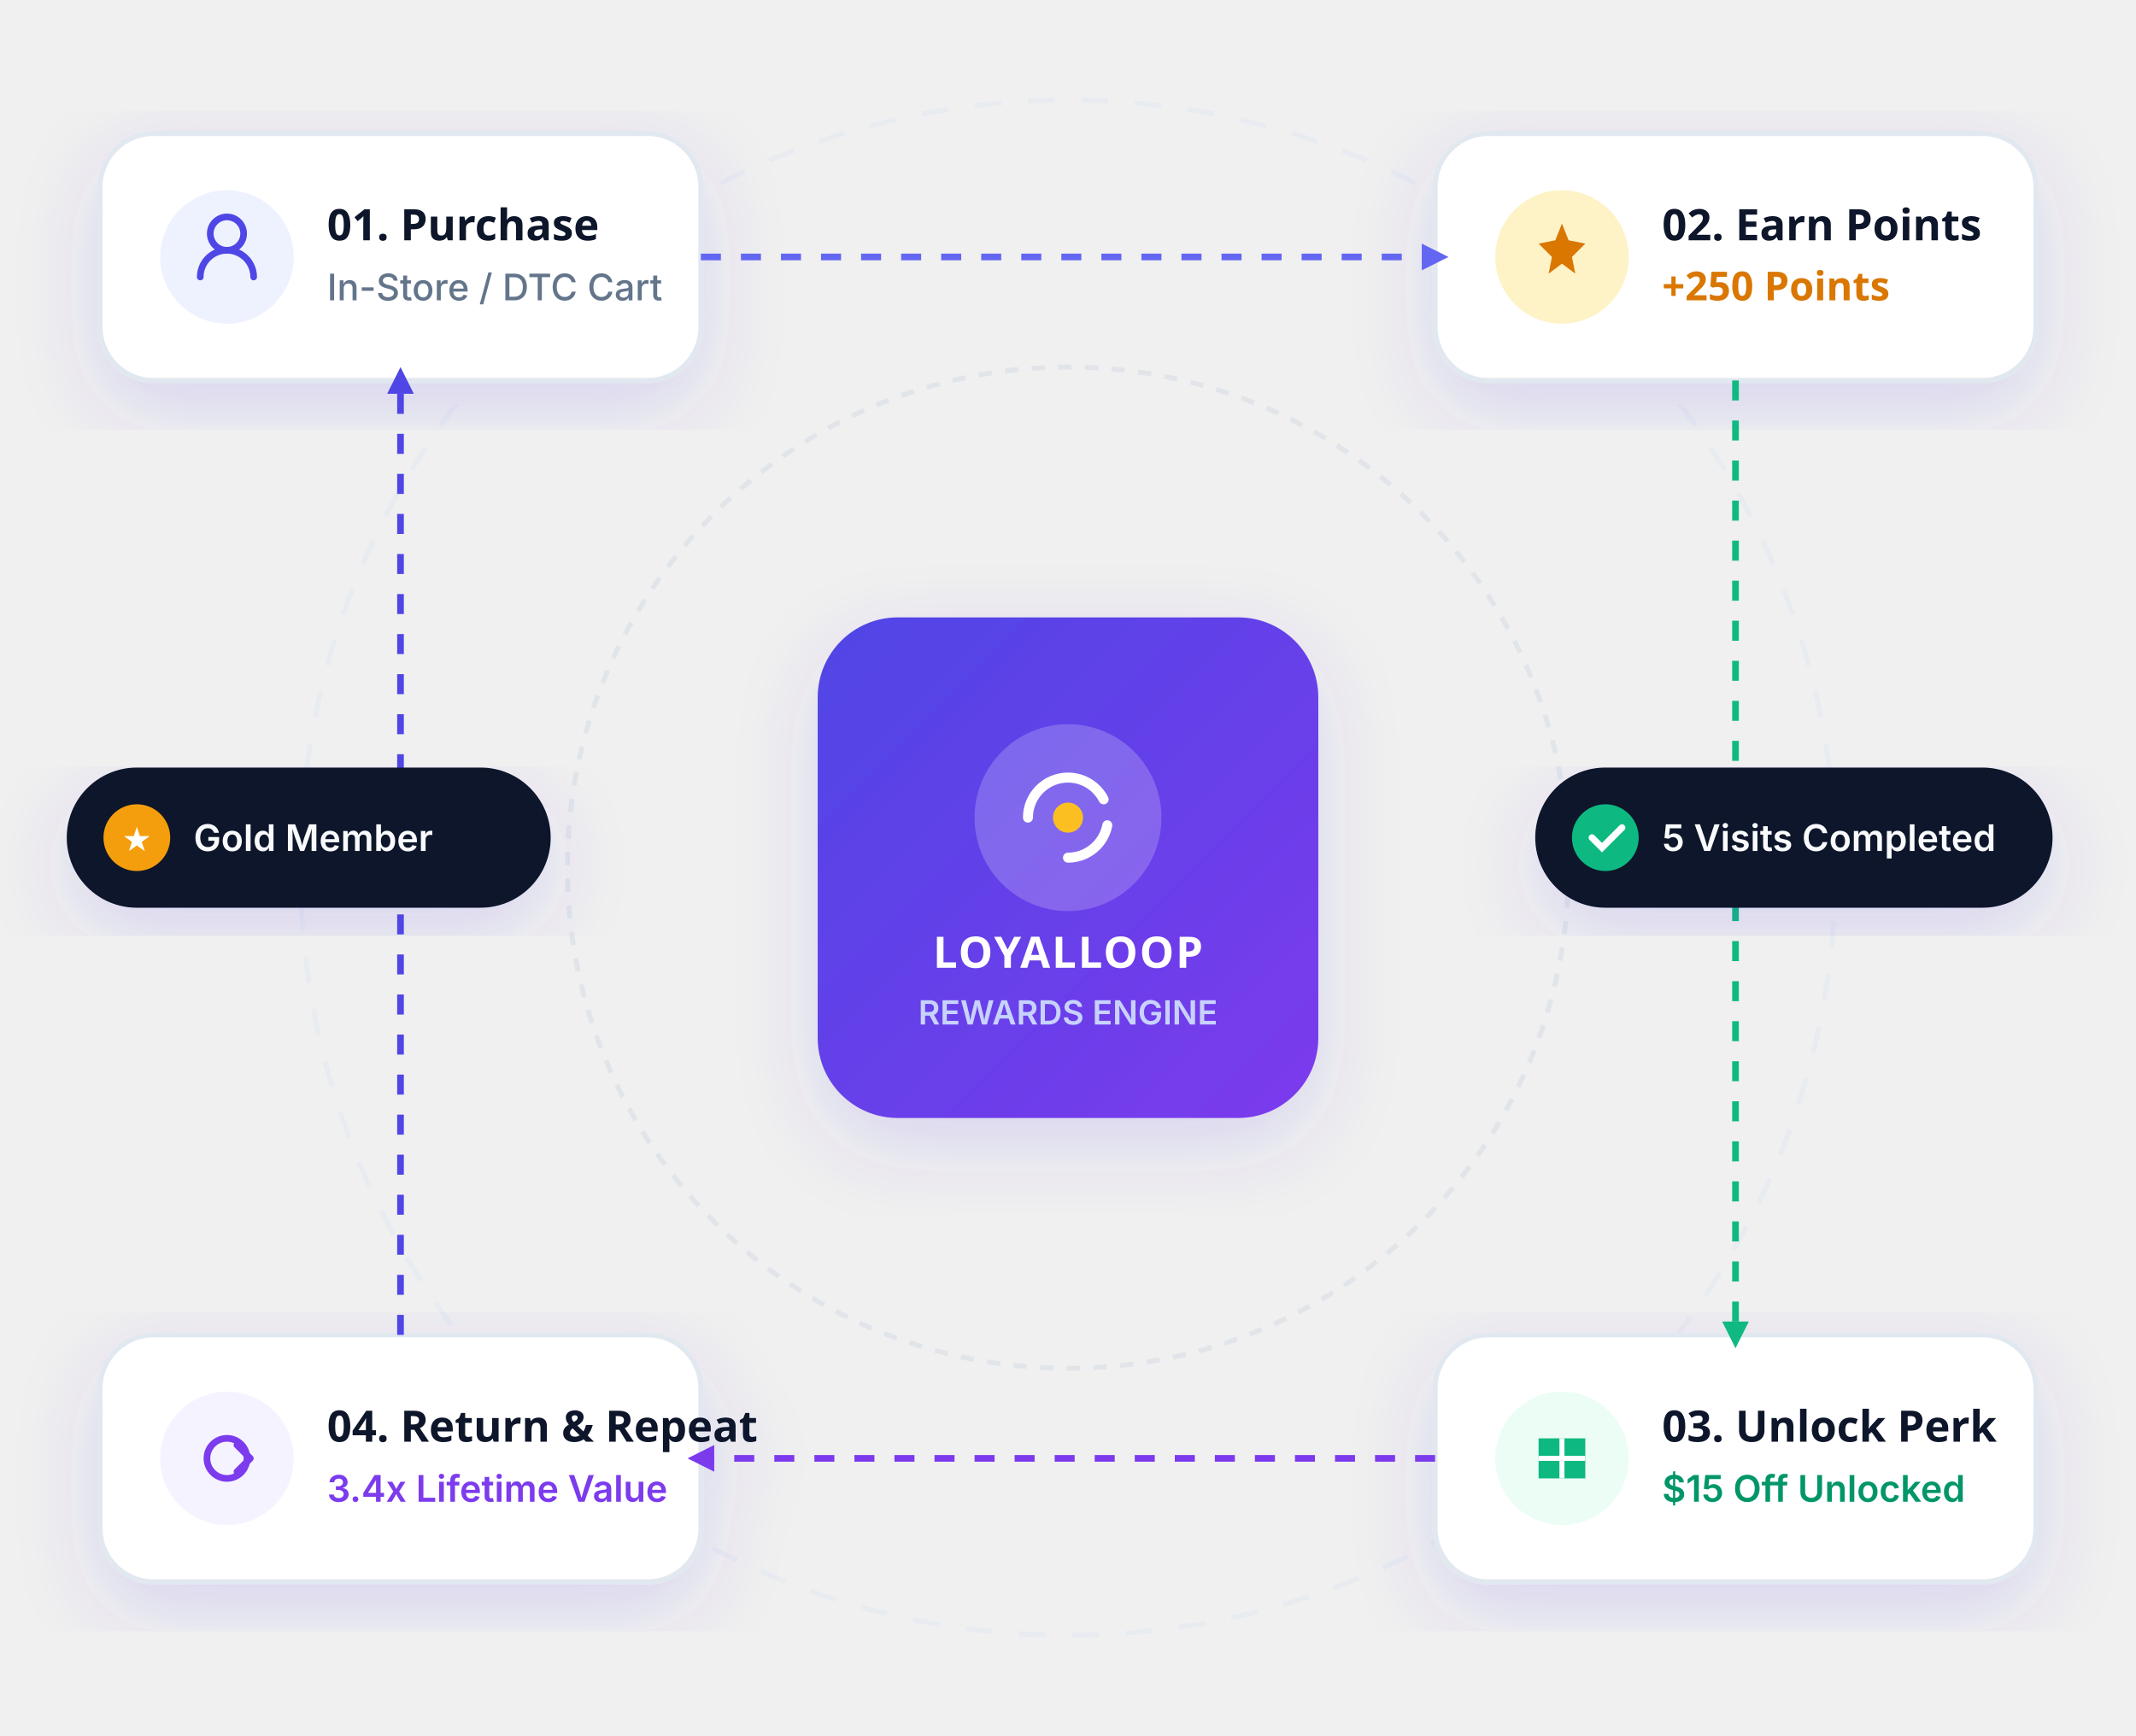
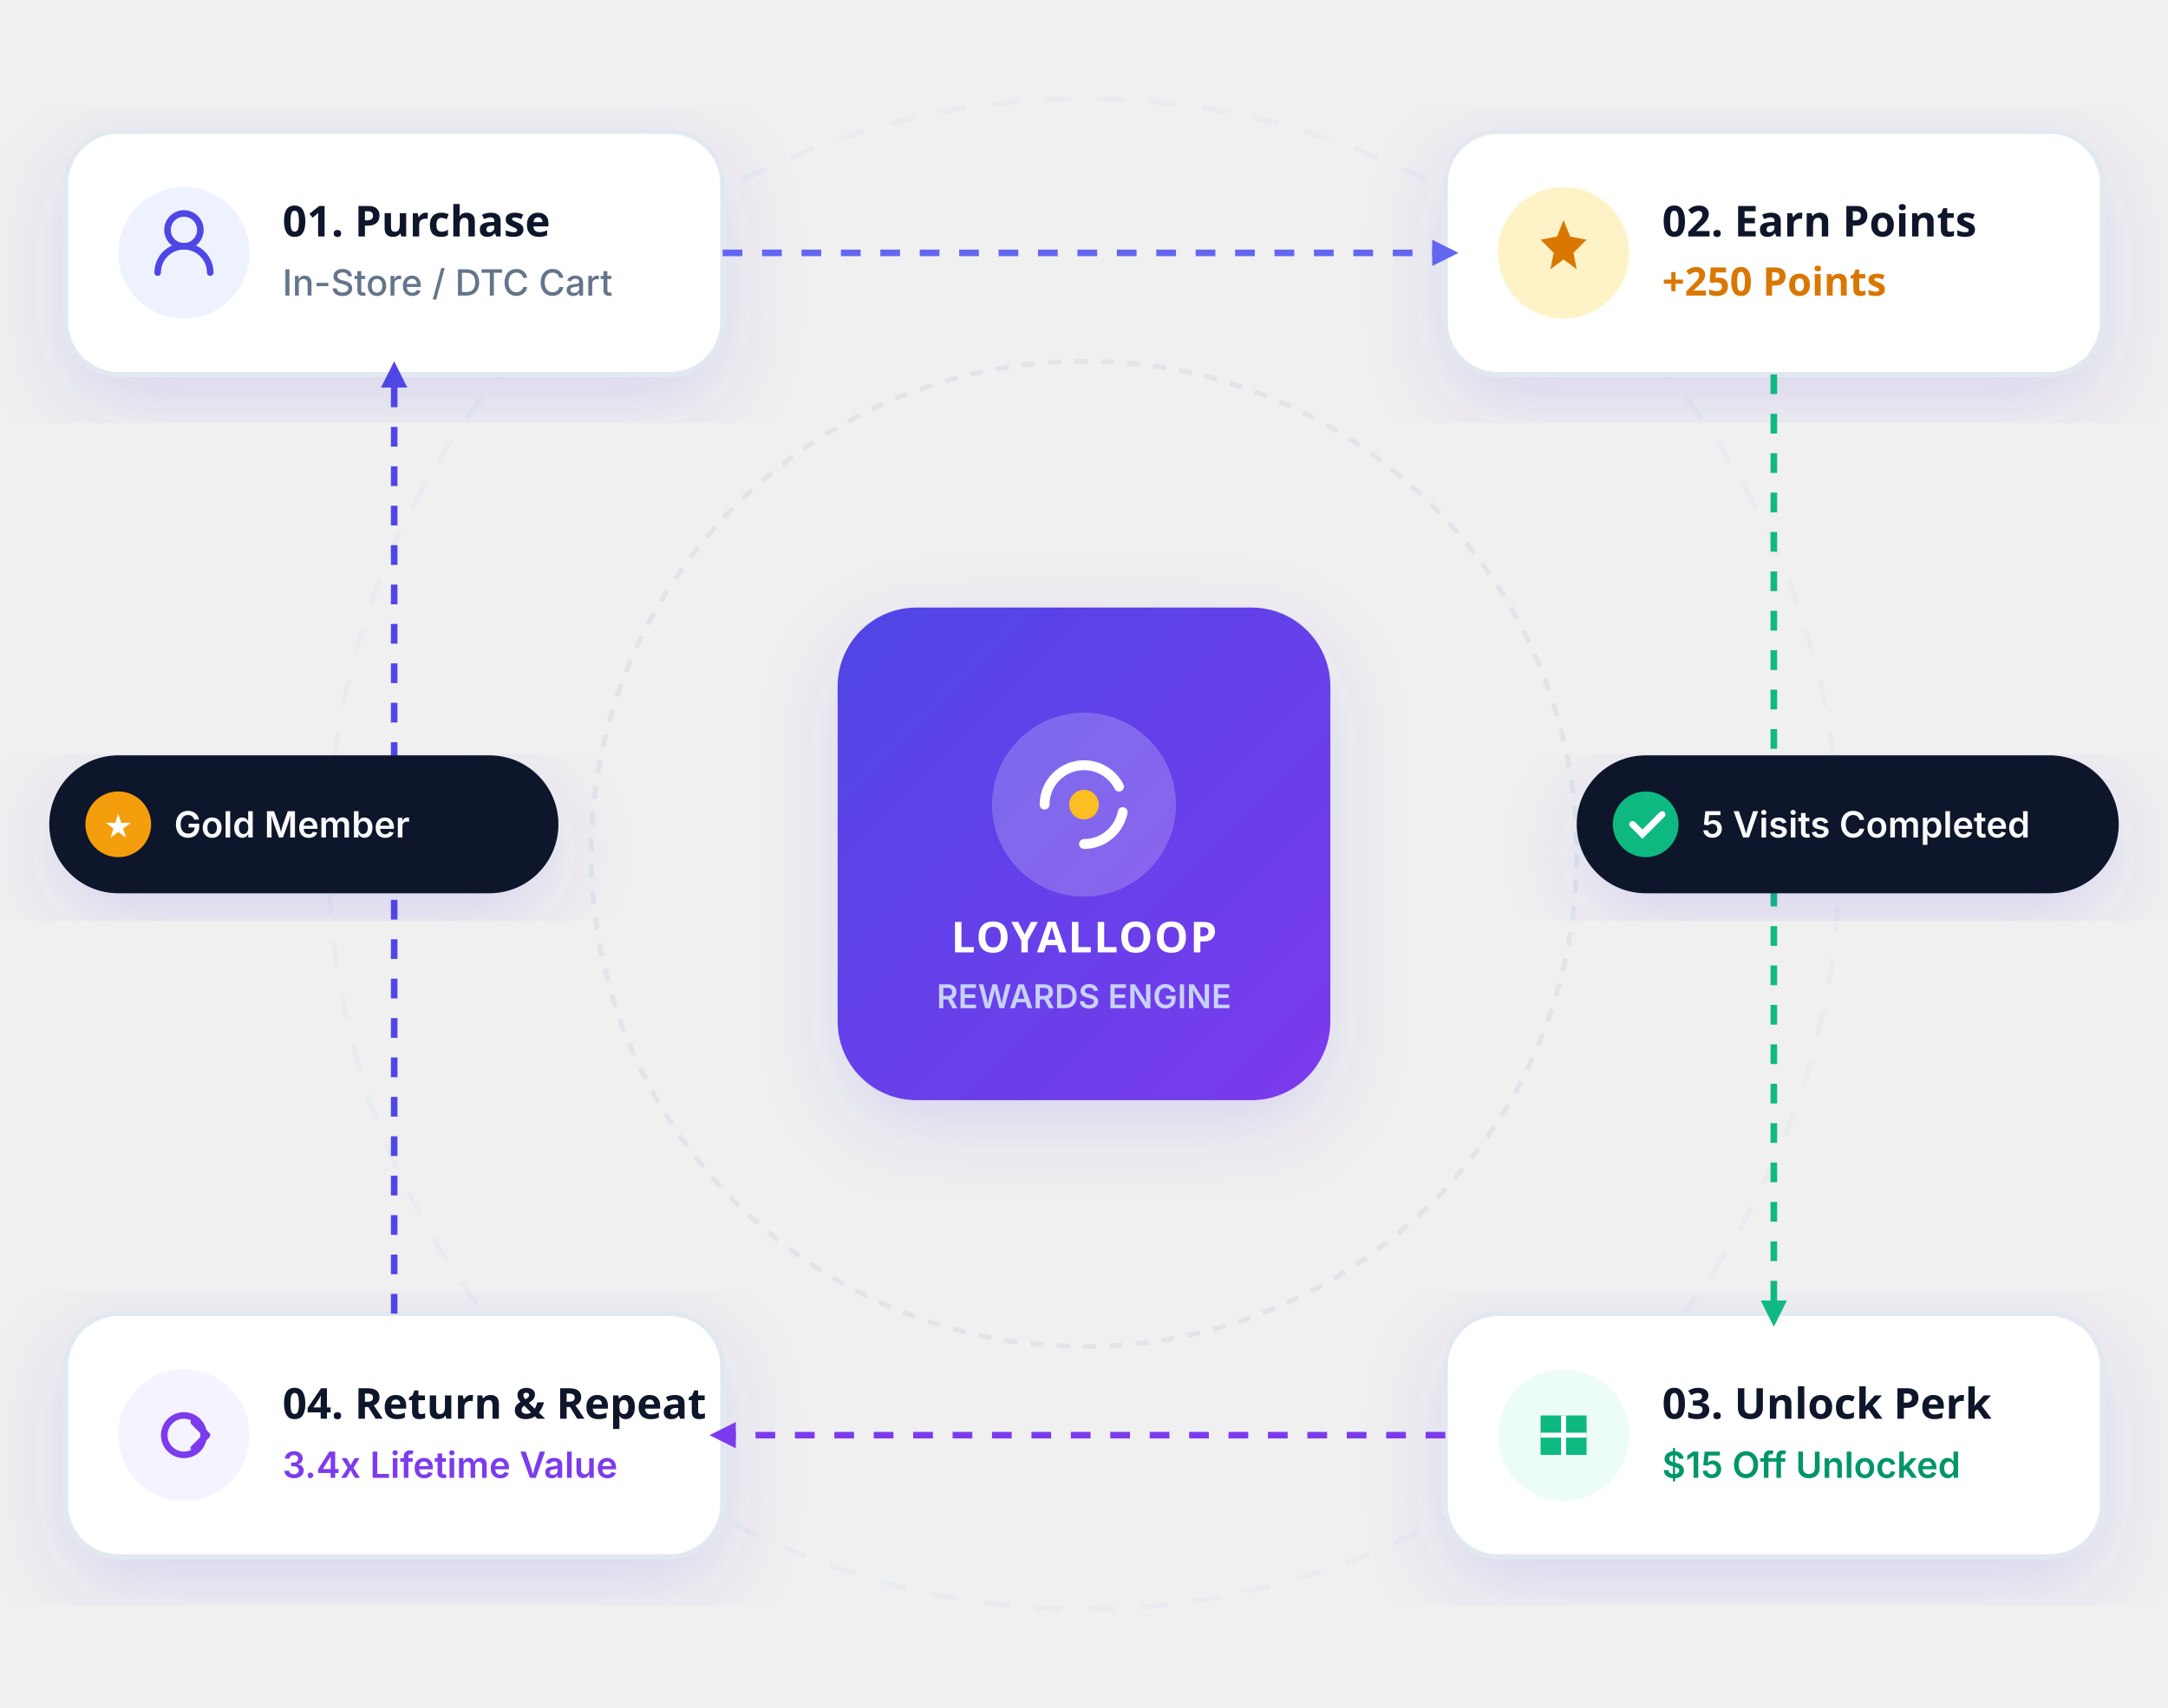
- <svg xmlns="http://www.w3.org/2000/svg" viewBox="0 0 640 520" width="100%" height="100%" fill="none">
+ <svg xmlns="http://www.w3.org/2000/svg" viewBox="0 0 660 520" width="100%" height="100%" fill="none">
  <defs>
    <linearGradient id="flowGrad1" x1="0%" y1="0%" x2="100%" y2="100%">
      <stop offset="0%" stop-color="#4F46E5" />
      <stop offset="100%" stop-color="#7C3AED" />
    </linearGradient>
    <linearGradient id="flowGrad2" x1="0%" y1="0%" x2="100%" y2="100%">
      <stop offset="0%" stop-color="#10B981" />
      <stop offset="100%" stop-color="#059669" />
    </linearGradient>
    <linearGradient id="flowGrad3" x1="0%" y1="0%" x2="100%" y2="100%">
      <stop offset="0%" stop-color="#F59E0B" />
      <stop offset="100%" stop-color="#D97706" />
    </linearGradient>
    <filter id="softGlow" x="-20%" y="-20%" width="140%" height="140%">
      <feDropShadow dx="0" dy="8" stdDeviation="12" flood-color="#4F46E5" flood-opacity="0.15" />
    </filter>
  </defs>
-   <circle cx="320" cy="260" r="230" stroke="#E2E8F0" stroke-width="1.5" stroke-dasharray="8 8" opacity="0.6" />
-   <circle cx="320" cy="260" r="150" stroke="#CBD5E1" stroke-width="1.5" stroke-dasharray="4 4" opacity="0.4" />
-   <g transform="translate(245, 185)" filter="url(#softGlow)">
+   <circle cx="330" cy="260" r="230" stroke="#E2E8F0" stroke-width="1.5" stroke-dasharray="8 8" opacity="0.6" />
+   <circle cx="330" cy="260" r="150" stroke="#CBD5E1" stroke-width="1.5" stroke-dasharray="4 4" opacity="0.4" />
+   <g transform="translate(255, 185)" filter="url(#softGlow)">
    <rect width="150" height="150" rx="24" fill="url(#flowGrad1)" />
    <circle cx="75" cy="60" r="28" fill="#FFFFFF" fill-opacity="0.2" />
    <path d="M63 60C63 53.373 68.373 48 75 48C81.627 48 87 53.373 87 60C87 66.627 81.627 72 75 72" stroke="#FFFFFF" stroke-width="3" stroke-linecap="round" stroke-dasharray="32 8" />
    <circle cx="75" cy="60" r="4.5" fill="#FBBF24" />
    <text x="75" y="105" fill="#FFFFFF" font-family="'Plus Jakarta Sans', sans-serif" font-size="13" font-weight="800" text-anchor="middle" letter-spacing="0.5">LOYALLOOP</text>
    <text x="75" y="122" fill="#C7D2FE" font-family="'Inter', sans-serif" font-size="10" font-weight="600" text-anchor="middle">REWARDS ENGINE</text>
  </g>
-   <g transform="translate(30, 40)" filter="url(#softGlow)">
-     <rect width="180" height="74" rx="16" fill="#FFFFFF" stroke="#E2E8F0" stroke-width="1.5" />
-     <circle cx="38" cy="37" r="20" fill="#EEF2FF" />
-     <path d="M30 43C30 38.582 33.582 35 38 35C42.418 35 46 38.582 46 43" stroke="#4F46E5" stroke-width="2" stroke-linecap="round" />
-     <circle cx="38" cy="30" r="5" stroke="#4F46E5" stroke-width="2" />
-     <text x="68" y="32" fill="#0F172A" font-family="'Plus Jakarta Sans', sans-serif" font-size="13" font-weight="700">01. Purchase</text>
-     <text x="68" y="50" fill="#64748B" font-family="'Inter', sans-serif" font-size="11" font-weight="500">In-Store / DTC Cart</text>
+   <g transform="translate(20, 40)" filter="url(#softGlow)">
+     <rect width="200" height="74" rx="16" fill="#FFFFFF" stroke="#E2E8F0" stroke-width="1.5" />
+     <circle cx="36" cy="37" r="20" fill="#EEF2FF" />
+     <path d="M28 43C28 38.582 31.582 35 36 35C40.418 35 44 38.582 44 43" stroke="#4F46E5" stroke-width="2" stroke-linecap="round" />
+     <circle cx="36" cy="30" r="5" stroke="#4F46E5" stroke-width="2" />
+     <text x="66" y="32" fill="#0F172A" font-family="'Plus Jakarta Sans', sans-serif" font-size="13" font-weight="700">01. Purchase</text>
+     <text x="66" y="50" fill="#64748B" font-family="'Inter', sans-serif" font-size="11" font-weight="500">In-Store / DTC Cart</text>
  </g>
-   <g transform="translate(430, 40)" filter="url(#softGlow)">
-     <rect width="180" height="74" rx="16" fill="#FFFFFF" stroke="#E2E8F0" stroke-width="1.5" />
-     <circle cx="38" cy="37" r="20" fill="#FEF3C7" />
-     <path d="M38 27L40 32L45 33L41 37L42 42L38 39L34 42L35 37L31 33L36 32Z" fill="#D97706" />
-     <text x="68" y="32" fill="#0F172A" font-family="'Plus Jakarta Sans', sans-serif" font-size="13" font-weight="700">02. Earn Points</text>
-     <text x="68" y="50" fill="#D97706" font-family="'Space Grotesk', sans-serif" font-size="12" font-weight="700">+250 Points</text>
+   <g transform="translate(440, 40)" filter="url(#softGlow)">
+     <rect width="200" height="74" rx="16" fill="#FFFFFF" stroke="#E2E8F0" stroke-width="1.5" />
+     <circle cx="36" cy="37" r="20" fill="#FEF3C7" />
+     <path d="M36 27L38 32L43 33L39 37L40 42L36 39L32 42L33 37L29 33L34 32Z" fill="#D97706" />
+     <text x="66" y="32" fill="#0F172A" font-family="'Plus Jakarta Sans', sans-serif" font-size="13" font-weight="700">02. Earn Points</text>
+     <text x="66" y="50" fill="#D97706" font-family="'Space Grotesk', sans-serif" font-size="12" font-weight="700">+250 Points</text>
  </g>
-   <g transform="translate(430, 400)" filter="url(#softGlow)">
-     <rect width="180" height="74" rx="16" fill="#FFFFFF" stroke="#E2E8F0" stroke-width="1.5" />
-     <circle cx="38" cy="37" r="20" fill="#ECFDF5" />
-     <path d="M31 31H45V43H31Z" fill="#10B981" />
-     <path d="M38 31V43M31 37H45" stroke="#FFFFFF" stroke-width="1.5" />
-     <text x="68" y="32" fill="#0F172A" font-family="'Plus Jakarta Sans', sans-serif" font-size="13" font-weight="700">03. Unlock Perk</text>
-     <text x="68" y="50" fill="#059669" font-family="'Inter', sans-serif" font-size="11" font-weight="600">$15 Off Unlocked</text>
+   <g transform="translate(440, 400)" filter="url(#softGlow)">
+     <rect width="200" height="74" rx="16" fill="#FFFFFF" stroke="#E2E8F0" stroke-width="1.5" />
+     <circle cx="36" cy="37" r="20" fill="#ECFDF5" />
+     <path d="M29 31H43V43H29Z" fill="#10B981" />
+     <path d="M36 31V43M29 37H43" stroke="#FFFFFF" stroke-width="1.5" />
+     <text x="66" y="32" fill="#0F172A" font-family="'Plus Jakarta Sans', sans-serif" font-size="13" font-weight="700">03. Unlock Perk</text>
+     <text x="66" y="50" fill="#059669" font-family="'Inter', sans-serif" font-size="11" font-weight="600">$15 Off Unlocked</text>
  </g>
-   <g transform="translate(30, 400)" filter="url(#softGlow)">
-     <rect width="180" height="74" rx="16" fill="#FFFFFF" stroke="#E2E8F0" stroke-width="1.5" />
-     <circle cx="38" cy="37" r="20" fill="#F5F3FF" />
-     <path d="M32 37A6 6 0 1 1 44 37A6 6 0 0 1 32 37" stroke="#7C3AED" stroke-width="2" stroke-linecap="round" />
-     <path d="M41 33L45 37L41 41" stroke="#7C3AED" stroke-width="2" stroke-linecap="round" stroke-linejoin="round" />
-     <text x="68" y="32" fill="#0F172A" font-family="'Plus Jakarta Sans', sans-serif" font-size="13" font-weight="700">04. Return &amp; Repeat</text>
-     <text x="68" y="50" fill="#7C3AED" font-family="'Inter', sans-serif" font-size="11" font-weight="600">3.4x Lifetime Value</text>
+   <g transform="translate(20, 400)" filter="url(#softGlow)">
+     <rect width="200" height="74" rx="16" fill="#FFFFFF" stroke="#E2E8F0" stroke-width="1.5" />
+     <circle cx="36" cy="37" r="20" fill="#F5F3FF" />
+     <path d="M30 37A6 6 0 1 1 42 37A6 6 0 0 1 30 37" stroke="#7C3AED" stroke-width="2" stroke-linecap="round" />
+     <path d="M39 33L43 37L39 41" stroke="#7C3AED" stroke-width="2" stroke-linecap="round" stroke-linejoin="round" />
+     <text x="66" y="32" fill="#0F172A" font-family="'Plus Jakarta Sans', sans-serif" font-size="13" font-weight="700">04. Return &amp; Repeat</text>
+     <text x="66" y="50" fill="#7C3AED" font-family="'Inter', sans-serif" font-size="11" font-weight="600">3.4x Lifetime Value</text>
  </g>
-   <path d="M210 77 C280 77, 340 77, 430 77" stroke="#6366F1" stroke-width="2" stroke-dasharray="6 6" />
-   <polygon points="426,73 434,77 426,81" fill="#6366F1" />
-   <path d="M520 114 C520 200, 520 300, 520 400" stroke="#10B981" stroke-width="2" stroke-dasharray="6 6" />
-   <polygon points="516,396 520,404 524,396" fill="#10B981" />
-   <path d="M430 437 C340 437, 280 437, 210 437" stroke="#7C3AED" stroke-width="2" stroke-dasharray="6 6" />
-   <polygon points="214,441 206,437 214,433" fill="#7C3AED" />
+   <path d="M220 77 C290 77, 360 77, 440 77" stroke="#6366F1" stroke-width="2" stroke-dasharray="6 6" />
+   <polygon points="436,73 444,77 436,81" fill="#6366F1" />
+   <path d="M540 114 C540 200, 540 300, 540 400" stroke="#10B981" stroke-width="2" stroke-dasharray="6 6" />
+   <polygon points="536,396 540,404 544,396" fill="#10B981" />
+   <path d="M440 437 C360 437, 290 437, 220 437" stroke="#7C3AED" stroke-width="2" stroke-dasharray="6 6" />
+   <polygon points="224,441 216,437 224,433" fill="#7C3AED" />
  <path d="M120 400 C120 300, 120 200, 120 114" stroke="#4F46E5" stroke-width="2" stroke-dasharray="6 6" />
  <polygon points="124,118 120,110 116,118" fill="#4F46E5" />
-   <g transform="translate(20, 230)" filter="url(#softGlow)">
-     <rect width="145" height="42" rx="21" fill="#0F172A" />
+   <g transform="translate(15, 230)" filter="url(#softGlow)">
+     <rect width="155" height="42" rx="21" fill="#0F172A" />
    <circle cx="21" cy="21" r="10" fill="#F59E0B" />
    <text x="21" y="25" fill="#FFFFFF" font-family="'Space Grotesk', sans-serif" font-size="10" font-weight="700" text-anchor="middle">★</text>
    <text x="38" y="25" fill="#F8FAFC" font-family="'Inter', sans-serif" font-size="11" font-weight="600">Gold Member</text>
  </g>
-   <g transform="translate(460, 230)" filter="url(#softGlow)">
-     <rect width="155" height="42" rx="21" fill="#0F172A" />
+   <g transform="translate(480, 230)" filter="url(#softGlow)">
+     <rect width="165" height="42" rx="21" fill="#0F172A" />
    <circle cx="21" cy="21" r="10" fill="#10B981" />
    <path d="M17 21L20 24L26 18" stroke="#FFFFFF" stroke-width="2" stroke-linecap="round" />
    <text x="38" y="25" fill="#F8FAFC" font-family="'Inter', sans-serif" font-size="11" font-weight="600">5 Visits Completed</text>
  </g>
</svg>
